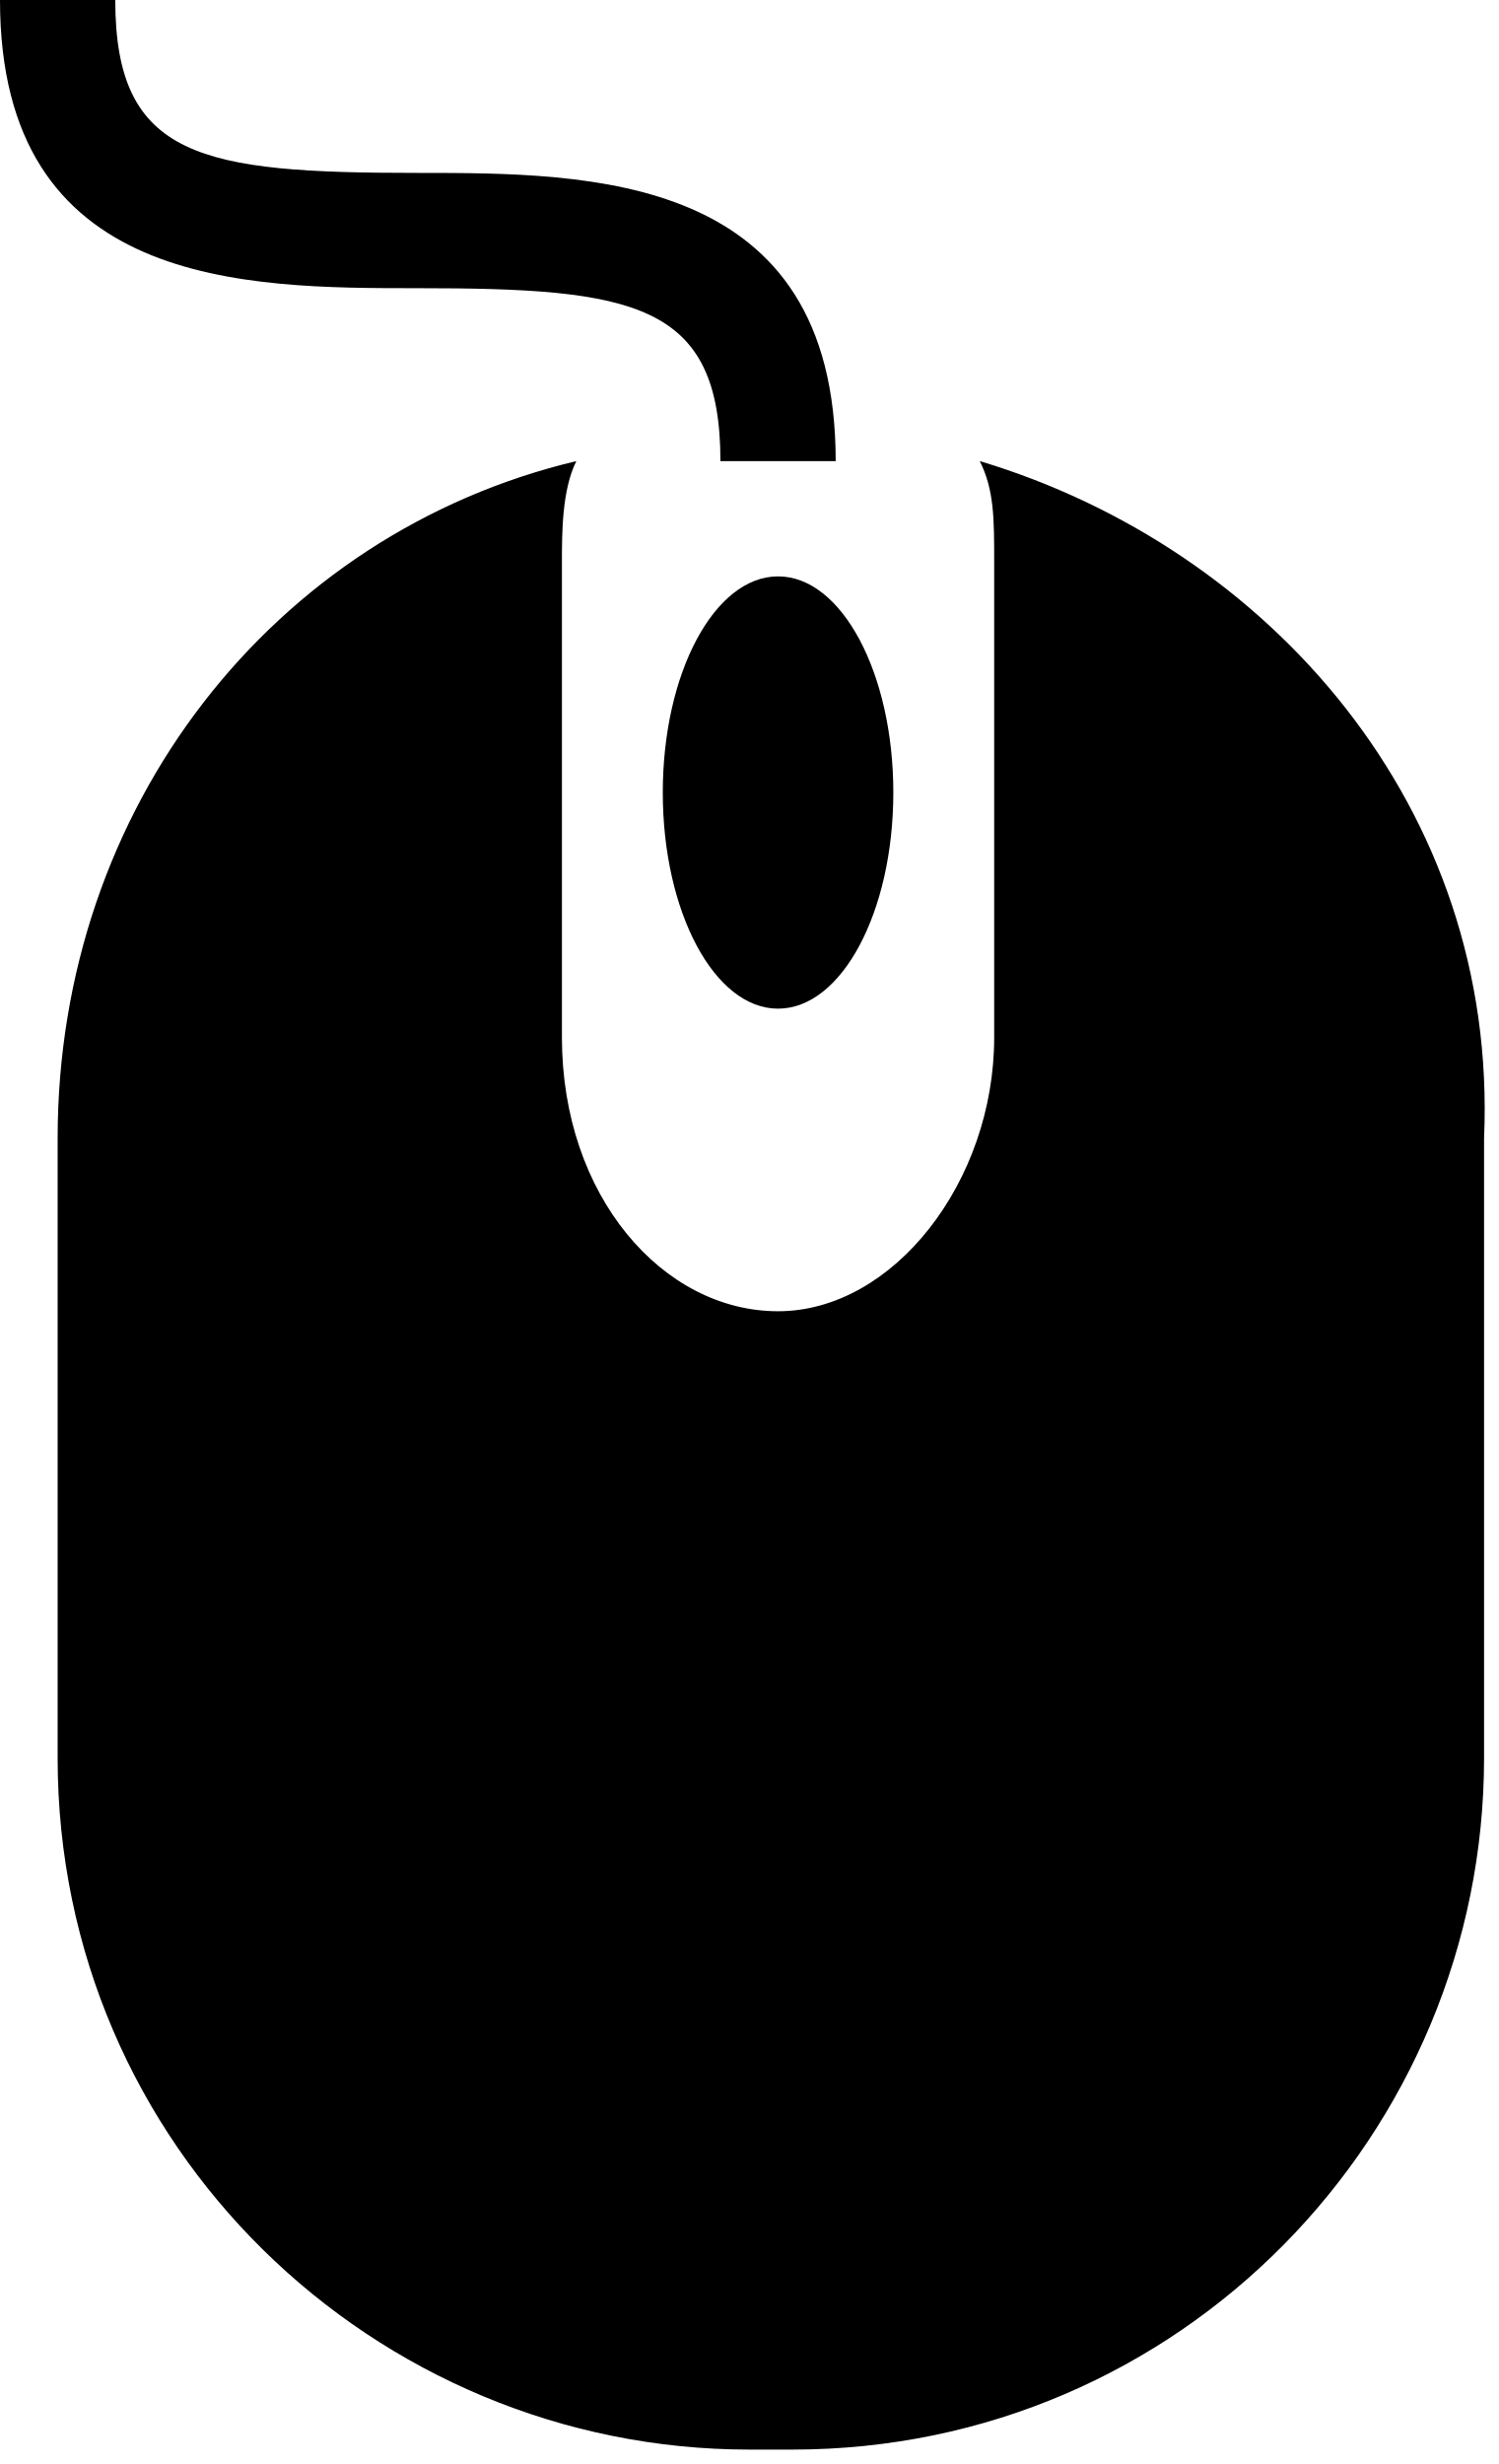
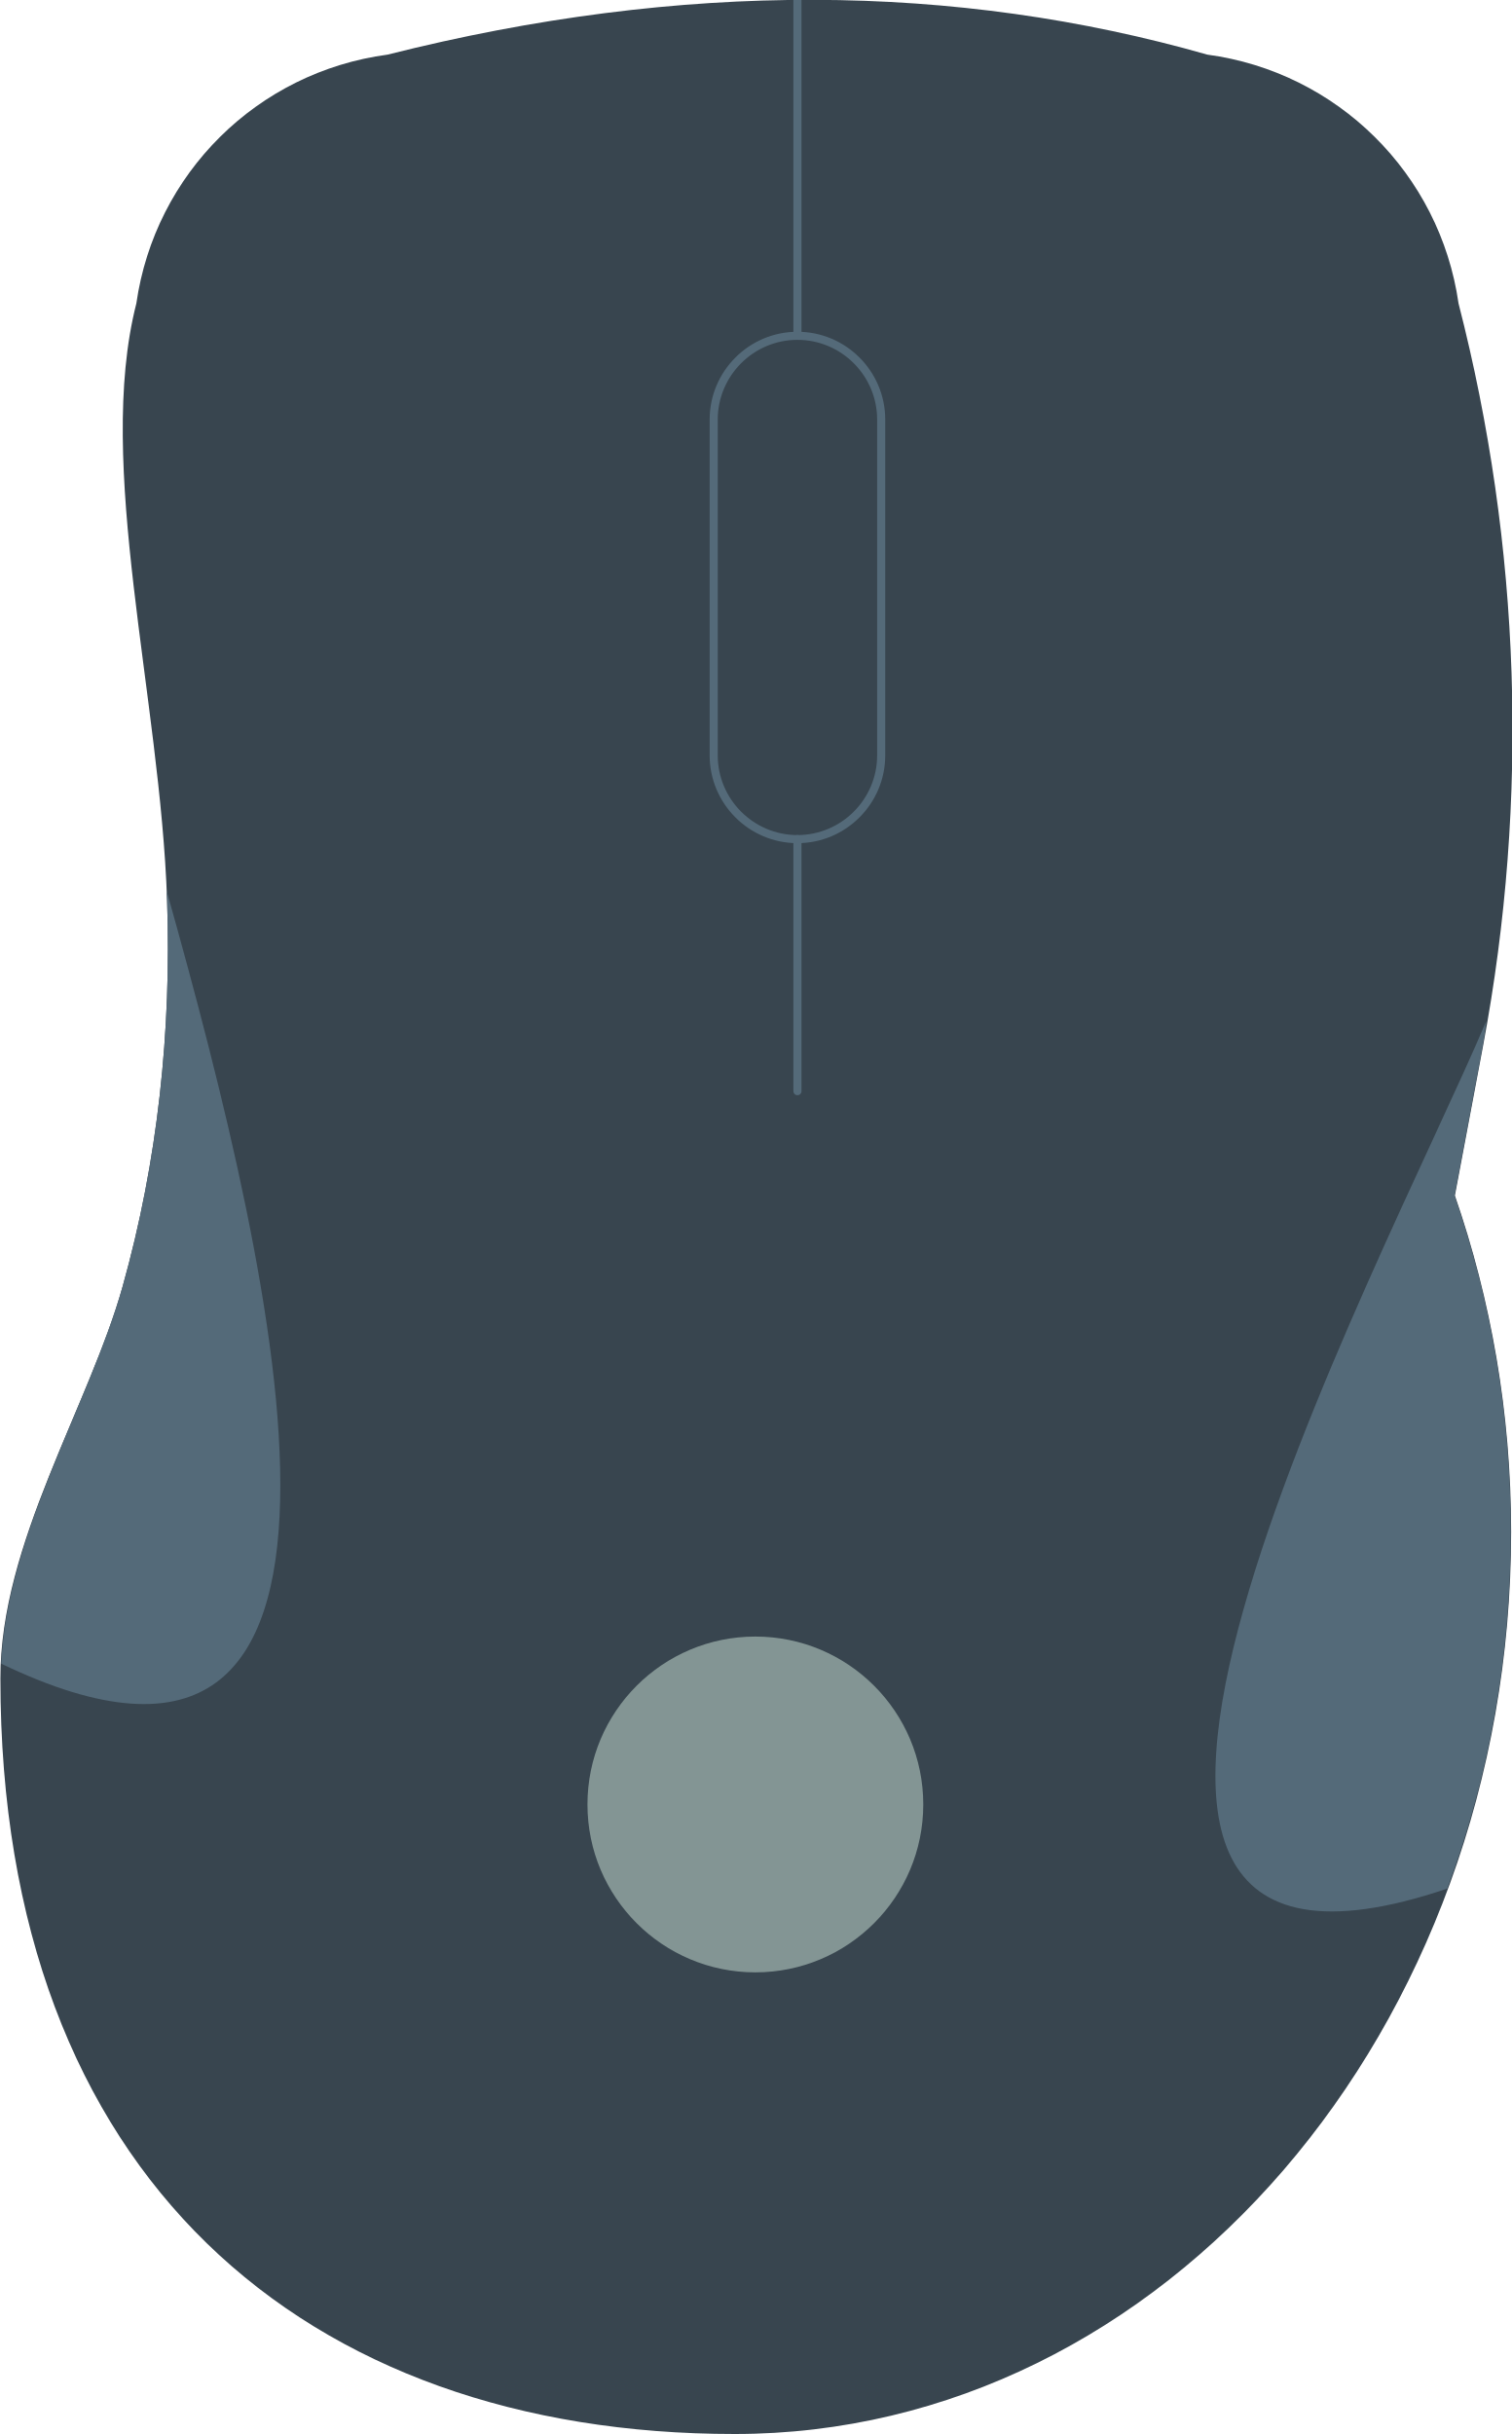
- <svg xmlns="http://www.w3.org/2000/svg" version="1.1" id="Layer_1" x="0px" y="0px" viewBox="19.8 16.5 10.4 17.1" enable-background="new 19.8 16.5 10.4 17.1" xml:space="preserve">
-   <g>
-     <g>
-       <path d="M26.6,19.7c0.1,0.2,0.1,0.4,0.1,0.7v3.3c0,1-0.7,1.9-1.5,1.9s-1.5-0.8-1.5-1.9v-3.3c0-0.2,0-0.5,0.1-0.7    c-2.1,0.5-3.6,2.4-3.6,4.7v4.3c0,2.7,2.2,4.8,4.8,4.8h0.3c2.7,0,4.8-2.2,4.8-4.8v-4.3C30.2,22.1,28.6,20.3,26.6,19.7z" />
-       <ellipse cx="25.2" cy="22" rx="0.8" ry="1.5" />
-     </g>
-     <g>
-       <path d="M25.6,19.7h-0.8c0-1.1-0.6-1.2-2.1-1.2c-1.2,0-2.9,0-2.9-2h0.8c0,1.1,0.6,1.2,2.1,1.2C23.9,17.7,25.6,17.7,25.6,19.7z" />
-     </g>
-   </g>
+ <svg xmlns="http://www.w3.org/2000/svg" version="1.1" id="Capa_1" x="0px" y="0px" width="373.7px" height="601.6px" viewBox="119.1 100.4 373.7 601.6" enable-background="new 119.1 100.4 373.7 601.6" xml:space="preserve">
+   <path fill="#38454F" d="M149.4,418.4c8.7-31,12.1-63.2,11-95.4c-1.7-50.4-17.8-107.6-7.6-147.6c4.6-32.1,29.9-57.2,62.1-61.5l0,0  c72.9-18.4,140.6-17.7,202.6,0l0,0c32.1,4.3,57.5,29.4,62.1,61.5c15.4,59.9,17.5,122.5,6.1,183.3l-7,37.2  c8.9,25.7,13.9,53.7,13.9,83.1c0,123.2-85.9,223-191.9,223s-181.5-63.5-181.5-186.7C119.1,481.8,141.1,448.1,149.4,418.4z" />
+   <path fill="#546A79" d="M485.6,358.7l-7,37.2c8.9,25.7,13.9,53.7,13.9,83.1c0,31.3-5.6,61.1-15.7,88.2  c-121.4,41.1-16.1-153.6,9.6-214.3C486.2,354.8,486,356.7,485.6,358.7z" />
+   <path fill="#546A79" d="M119.4,511.6c1.5-32.2,21.9-64.6,30-93.2c8.7-31,12.1-63.2,11-95.4c0-0.8-0.1-1.6-0.1-2.4  C188,419.1,221,560.5,119.4,511.6z" />
+   <path fill="#38454F" stroke="#546A79" stroke-width="2" stroke-linecap="round" stroke-linejoin="round" stroke-miterlimit="10" d="  M316.2,307.8L316.2,307.8c11.4,0,20.7-9.3,20.7-20.7v-83c0-11.4-9.3-20.7-20.7-20.7l0,0c-11.4,0-20.7,9.3-20.7,20.7v83  C295.5,298.5,304.8,307.8,316.2,307.8z" />
+   <line fill="none" stroke="#546A79" stroke-width="2" stroke-linecap="round" stroke-linejoin="round" stroke-miterlimit="10" x1="316.2" y1="183.4" x2="316.2" y2="100.4" />
+   <line fill="none" stroke="#546A79" stroke-width="2" stroke-linecap="round" stroke-linejoin="round" stroke-miterlimit="10" x1="316.2" y1="307.8" x2="316.2" y2="370.1" />
+   <circle fill="#839594" cx="305.8" cy="546.4" r="41.5" />
</svg>
